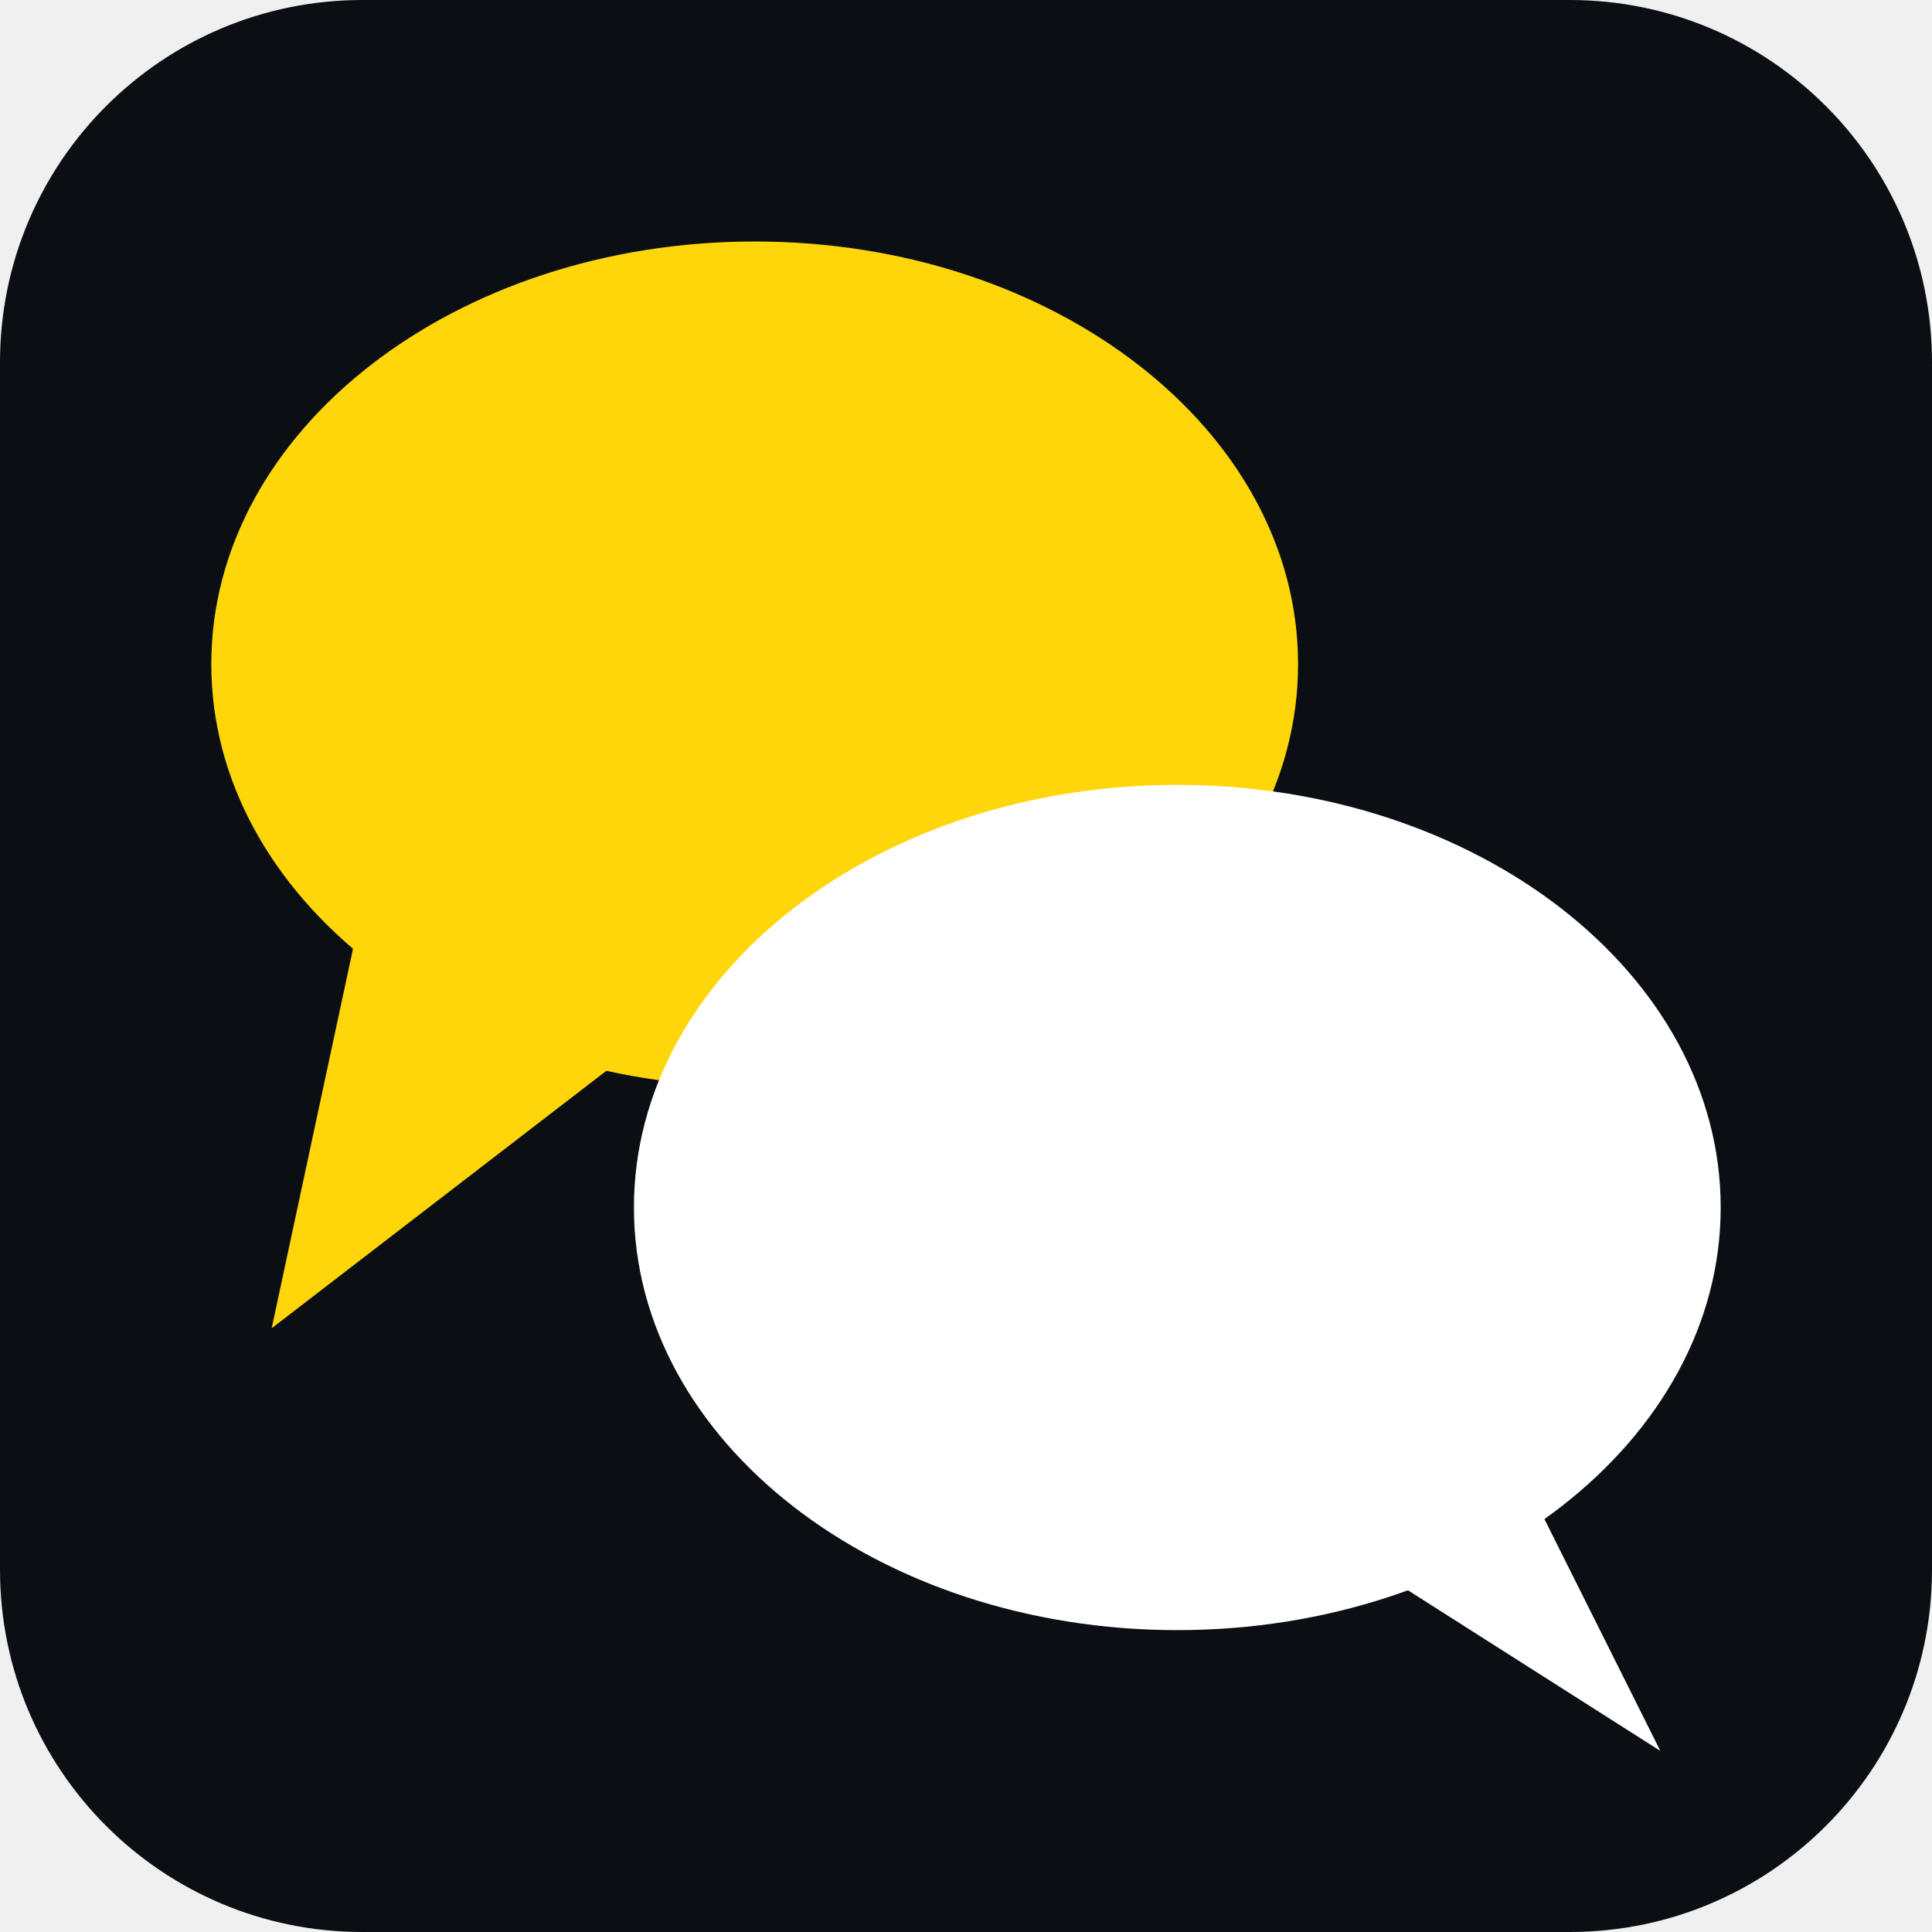
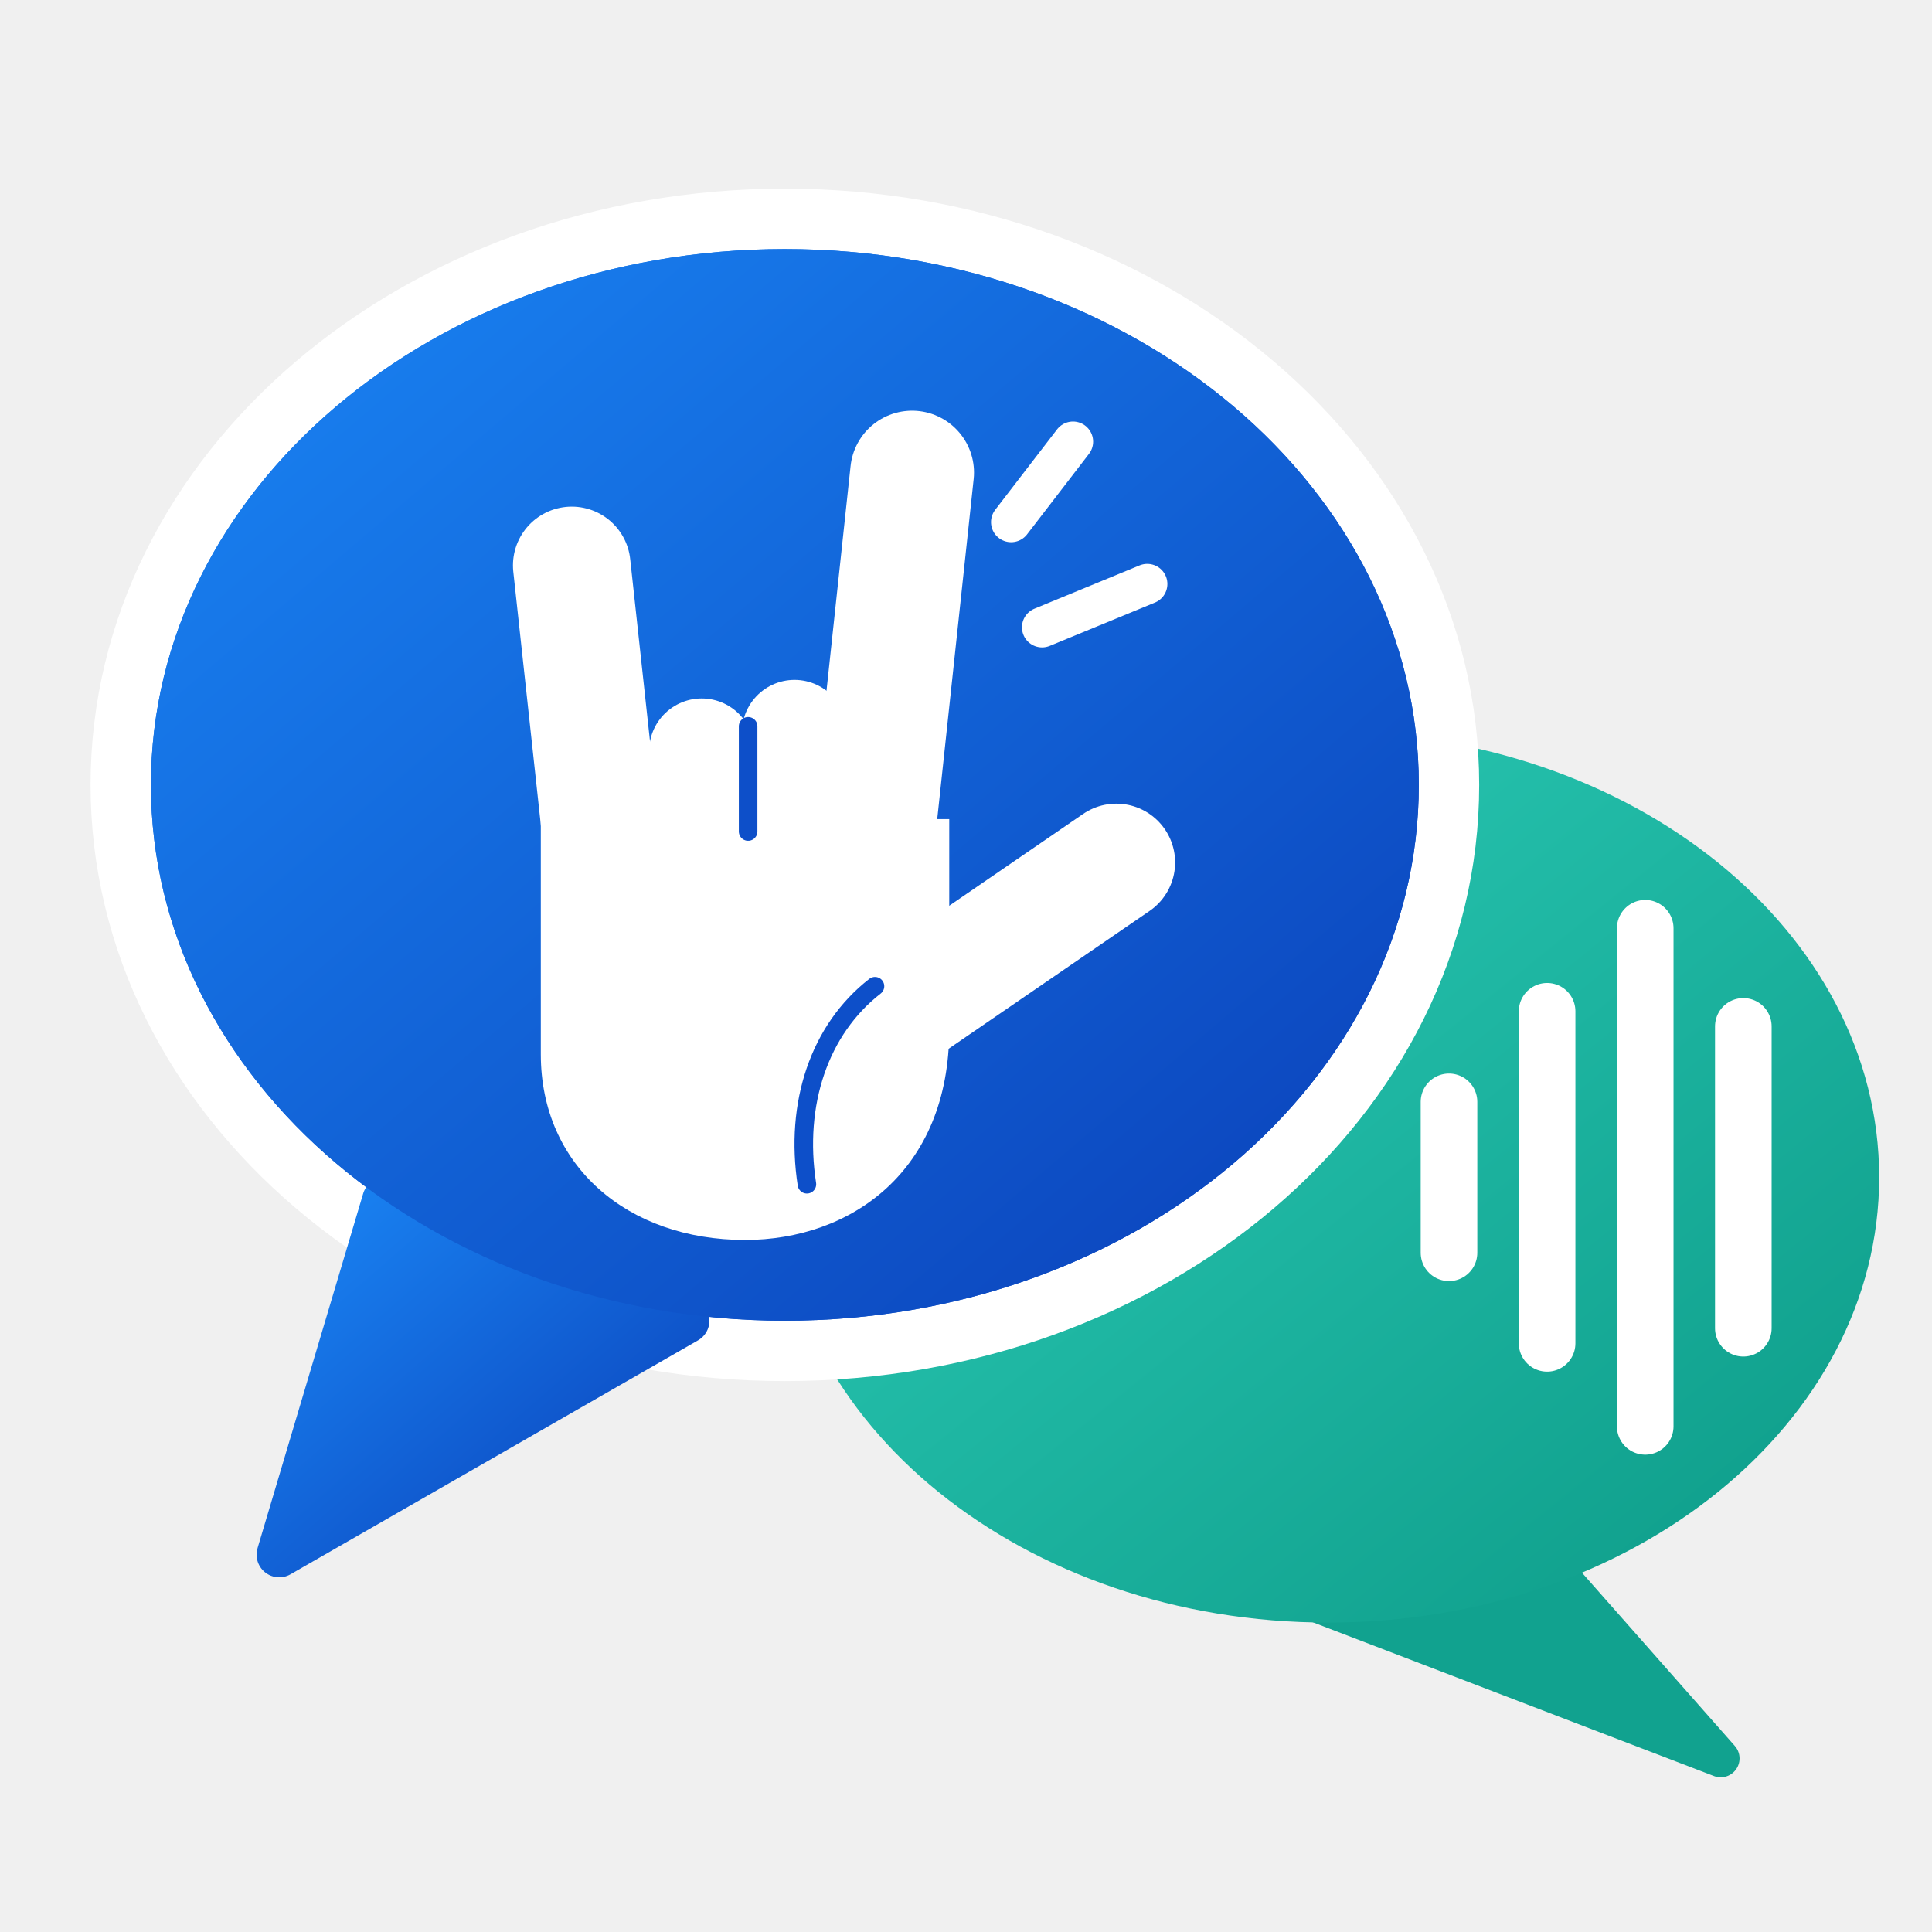
- <svg xmlns="http://www.w3.org/2000/svg" viewBox="0 0 64 64">
-   <rect width="64" height="64" rx="12" fill="#0b0f14" />
-   <ellipse cx="25" cy="22" rx="18" ry="14" fill="#ffd60a" />
-   <path d="M12 30 L9 44 L22 34 Z" fill="#ffd60a" />
-   <ellipse cx="39" cy="40" rx="18" ry="14" fill="#ffffff" />
-   <path d="M50 48 L55 58 L44 51 Z" fill="#ffffff" />
+ <svg xmlns="http://www.w3.org/2000/svg" viewBox="0 0 512 512">
+   <g transform="translate(0 0) scale(1)">
+     <defs>
+       <linearGradient id="azul" x1="0" y1="0" x2="1" y2="1">
+         <stop offset="0" stop-color="#1a86f5" />
+         <stop offset="1" stop-color="#0a3fb8" />
+       </linearGradient>
+       <linearGradient id="verde" x1="0" y1="0" x2="1" y2="1">
+         <stop offset="0" stop-color="#2fd0bb" />
+         <stop offset="1" stop-color="#0c9a87" />
+       </linearGradient>
+     </defs>
+     <path d="M396 398 L456 466 L336 420 Z" fill="#11a28f" stroke="#11a28f" stroke-width="10" stroke-linejoin="round" />
+     <ellipse cx="352" cy="312" rx="146" ry="118" fill="url(#verde)" />
+     <g stroke="#fff" stroke-width="16" stroke-linejoin="round">
+       <ellipse cx="208" cy="208" rx="176" ry="150" fill="url(#azul)" />
+     </g>
+     <path d="M102 318 L74 412 L182 350 Z" fill="url(#azul)" stroke="url(#azul)" stroke-width="12" stroke-linejoin="round" />
+     <ellipse cx="208" cy="208" rx="168" ry="142" fill="url(#azul)" />
+     <g stroke="#fff" stroke-width="15" stroke-linecap="round">
+       <line x1="384" y1="292" x2="384" y2="332" />
+       <line x1="410" y1="268" x2="410" y2="356" />
+       <line x1="436" y1="246" x2="436" y2="378" />
+       <line x1="462" y1="272" x2="462" y2="352" />
+     </g>
+     <g transform="translate(204 222) scale(0.82) translate(-204 -206)">
+       <g stroke="#fff" stroke-linecap="round" fill="none">
+         <line x1="150" y1="210" x2="140" y2="118" stroke-width="38" />
+         <line x1="238" y1="200" x2="250" y2="88" stroke-width="40" />
+         <line x1="182" y1="214" x2="182" y2="178" stroke-width="34" />
+         <line x1="212" y1="212" x2="212" y2="172" stroke-width="34" />
+         <line x1="246" y1="262" x2="316" y2="214" stroke-width="38" />
+         <line x1="282" y1="104" x2="302" y2="78" stroke-width="13" />
+         <line x1="292" y1="138" x2="326" y2="124" stroke-width="13" />
+       </g>
+       <path d="M130 200 H262 V268 C262 314 230 336 196 336 C158 336 130 312 130 276 Z" fill="#fff" />
+       <g stroke="#0d4fc9" stroke-width="6" stroke-linecap="round" fill="none">
+         <line x1="197" y1="170" x2="197" y2="204" />
+         <path d="M238 254 C220 268 212 292 216 318" />
+       </g>
+     </g>
+   </g>
</svg>
